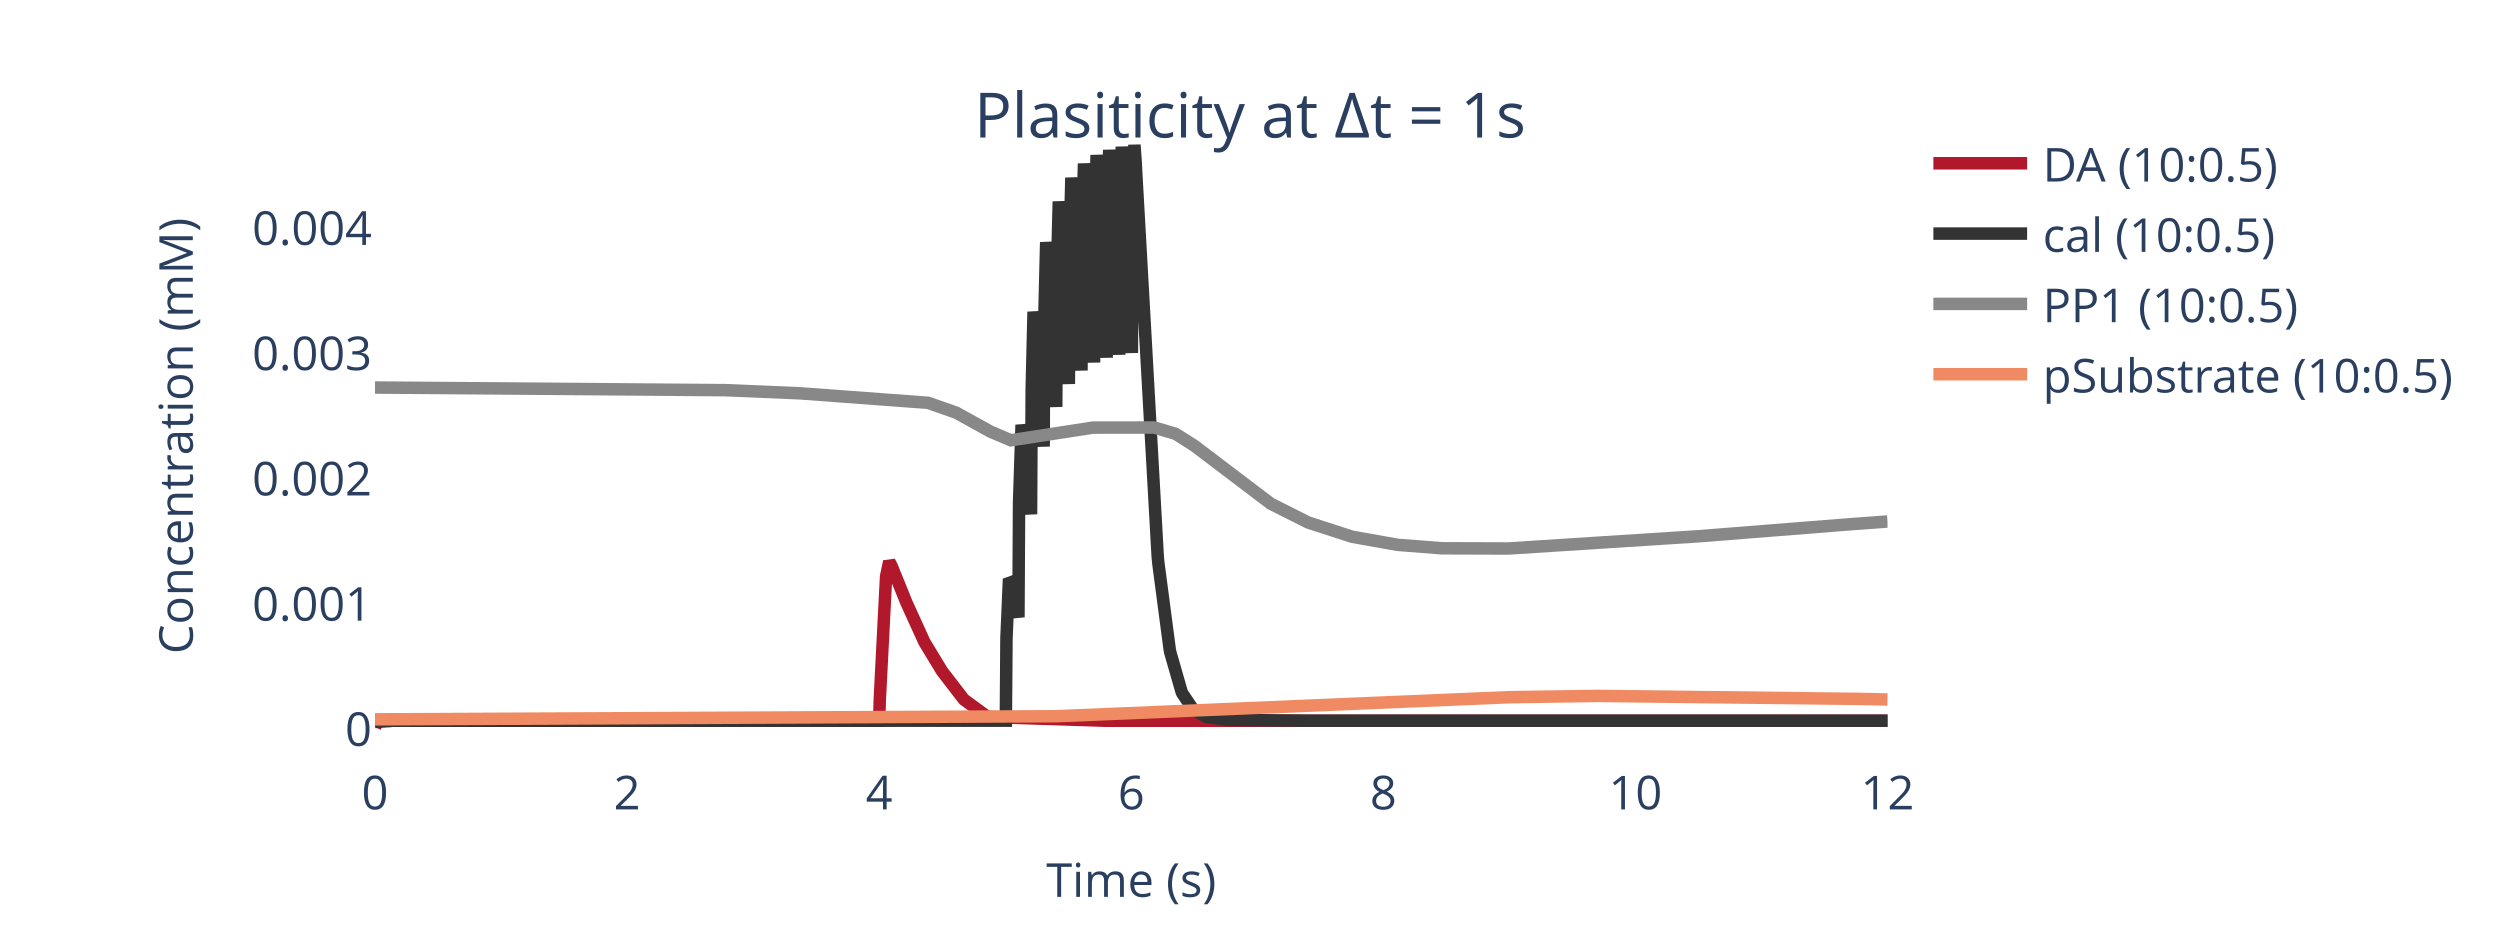
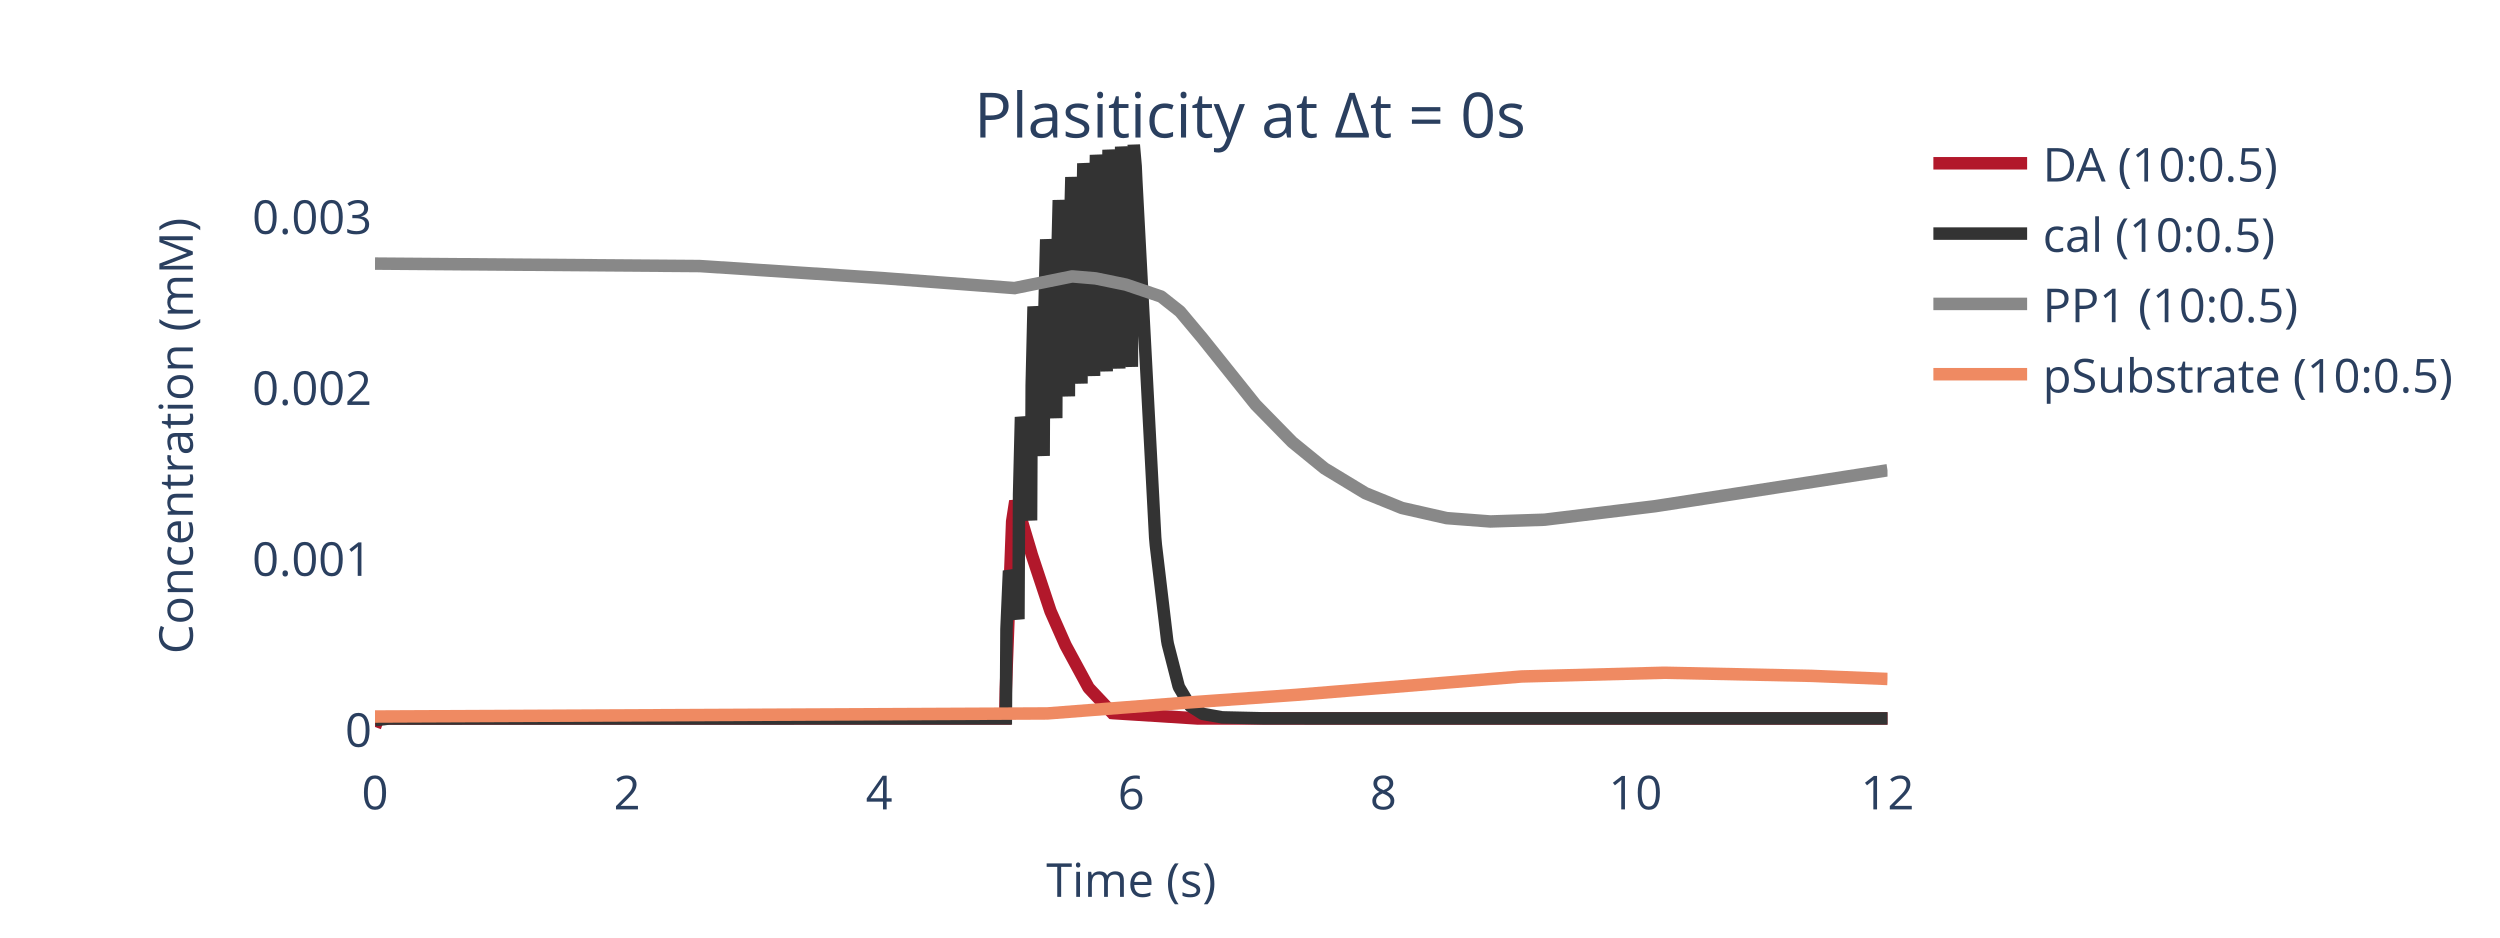
<svg xmlns="http://www.w3.org/2000/svg" class="main-svg" width="800" height="300" style="" viewBox="0 0 800 300">
  <rect x="0" y="0" width="800" height="300" style="fill: rgb(255, 255, 255); fill-opacity: 1;" />
-   <defs id="defs-5d7afa">
+   <defs id="defs-3bfc72">
    <g class="clips">
-       <clipPath id="clip5d7afaxyplot" class="plotclip">
+       <clipPath id="clip3bfc72xyplot" class="plotclip">
        <rect width="484" height="207" />
      </clipPath>
-       <clipPath class="axesclip" id="clip5d7afax">
+       <clipPath class="axesclip" id="clip3bfc72x">
        <rect x="120" y="0" width="484" height="300" />
      </clipPath>
-       <clipPath class="axesclip" id="clip5d7afay">
+       <clipPath class="axesclip" id="clip3bfc72y">
        <rect x="0" y="36" width="800" height="207" />
      </clipPath>
-       <clipPath class="axesclip" id="clip5d7afaxy">
+       <clipPath class="axesclip" id="clip3bfc72xy">
        <rect x="120" y="36" width="484" height="207" />
      </clipPath>
    </g>
    <g class="gradients" />
    <g class="patterns" />
  </defs>
  <g class="bglayer" />
  <g class="layer-below">
    <g class="imagelayer" />
    <g class="shapelayer" />
  </g>
  <g class="cartesianlayer">
    <g class="subplot xy">
      <g class="layer-subplot">
        <g class="shapelayer" />
        <g class="imagelayer" />
      </g>
      <g class="minor-gridlayer">
        <g class="x" />
        <g class="y" />
      </g>
      <g class="gridlayer">
        <g class="x">
          <path class="xgrid crisp" transform="translate(200.67,0)" d="M0,36v207" style="stroke: rgb(255, 255, 255); stroke-opacity: 1; stroke-width: 1px;" />
          <path class="xgrid crisp" transform="translate(281.33,0)" d="M0,36v207" style="stroke: rgb(255, 255, 255); stroke-opacity: 1; stroke-width: 1px;" />
          <path class="xgrid crisp" transform="translate(362,0)" d="M0,36v207" style="stroke: rgb(255, 255, 255); stroke-opacity: 1; stroke-width: 1px;" />
          <path class="xgrid crisp" transform="translate(442.67,0)" d="M0,36v207" style="stroke: rgb(255, 255, 255); stroke-opacity: 1; stroke-width: 1px;" />
          <path class="xgrid crisp" transform="translate(523.33,0)" d="M0,36v207" style="stroke: rgb(255, 255, 255); stroke-opacity: 1; stroke-width: 1px;" />
        </g>
        <g class="y">
-           <path class="ygrid crisp" transform="translate(0,193.37)" d="M120,0h484" style="stroke: rgb(255, 255, 255); stroke-opacity: 1; stroke-width: 1px;" />
-           <path class="ygrid crisp" transform="translate(0,153.29)" d="M120,0h484" style="stroke: rgb(255, 255, 255); stroke-opacity: 1; stroke-width: 1px;" />
-           <path class="ygrid crisp" transform="translate(0,113.2)" d="M120,0h484" style="stroke: rgb(255, 255, 255); stroke-opacity: 1; stroke-width: 1px;" />
-           <path class="ygrid crisp" transform="translate(0,73.12)" d="M120,0h484" style="stroke: rgb(255, 255, 255); stroke-opacity: 1; stroke-width: 1px;" />
+           <path class="ygrid crisp" transform="translate(0,179.03)" d="M120,0h484" style="stroke: rgb(255, 255, 255); stroke-opacity: 1; stroke-width: 1px;" />
+           <path class="ygrid crisp" transform="translate(0,124.32)" d="M120,0h484" style="stroke: rgb(255, 255, 255); stroke-opacity: 1; stroke-width: 1px;" />
+           <path class="ygrid crisp" transform="translate(0,69.6)" d="M120,0h484" style="stroke: rgb(255, 255, 255); stroke-opacity: 1; stroke-width: 1px;" />
        </g>
      </g>
      <g class="zerolinelayer">
        <path class="xzl zl crisp" transform="translate(120,0)" d="M0,36v207" style="stroke: rgb(255, 255, 255); stroke-opacity: 1; stroke-width: 2px;" />
-         <path class="yzl zl crisp" transform="translate(0,233.45)" d="M120,0h484" style="stroke: rgb(255, 255, 255); stroke-opacity: 1; stroke-width: 2px;" />
+         <path class="yzl zl crisp" transform="translate(0,233.74)" d="M120,0h484" style="stroke: rgb(255, 255, 255); stroke-opacity: 1; stroke-width: 2px;" />
      </g>
      <g class="layer-between">
        <g class="shapelayer" />
        <g class="imagelayer" />
      </g>
      <path class="xlines-below" />
      <path class="ylines-below" />
      <g class="overlines-below" />
      <g class="xaxislayer-below" />
      <g class="yaxislayer-below" />
      <g class="overaxes-below" />
      <g class="overplot">
-         <g class="xy" transform="translate(120,36)" clip-path="url(#clip5d7afaxyplot)">
+         <g class="xy" transform="translate(120,36)" clip-path="url(#clip3bfc72xyplot)">
          <g class="scatterlayer mlayer">
-             <g class="trace scatter traceeafa70" style="stroke-miterlimit: 2; opacity: 1;">
-               <g class="fills" />
-               <g class="errorbars" />
-               <g class="lines">
-                 <path class="js-line" d="M0,196.65L1.01,194.65L1.21,194.65L161.33,194.65L161.54,187.66L163.55,148.46L163.75,147.5L164.56,143.68L165.17,144.87L165.37,145.26L169.8,156.2L170.01,156.73L175.65,169.12L175.85,169.54L181.3,178.51L181.5,178.83L188.36,187.74L188.56,187.93L196.02,193.4L196.22,193.42L233.73,194.65L233.93,194.65L484,194.65" style="vector-effect: none; fill: none; stroke: rgb(178, 24, 43); stroke-opacity: 1; stroke-width: 4px; opacity: 1;" />
-               </g>
-               <g class="points" />
-               <g class="text" />
-             </g>
-             <g class="trace scatter trace4343f7" style="stroke-miterlimit: 2; opacity: 1;">
-               <g class="fills" />
-               <g class="errorbars" />
-               <g class="lines">
-                 <path class="js-line" d="M0,195.05L5.65,194.64L5.85,194.64L201.87,194.62L202.07,168.25L202.88,149.25L203.28,149.69L203.48,150.26L205.9,161.53L206.1,124.76L206.91,99.95L207.31,102.09L207.52,103.69L209.94,128.56L210.14,88.75L210.74,63.76L211.35,68.49L211.55,71.09L213.97,106.89L214.17,65.95L214.78,41.5L215.18,45.2L215.38,48.17L218,94.21L218.2,52.59L218.81,28.48L219.21,32.94L219.41,36.31L222.04,86.87L222.24,44.8L222.84,20.86L223.25,25.75L223.45,29.36L226.07,82.56L226.27,40.21L226.88,16.33L227.28,21.49L227.48,25.23L230.1,80L230.3,37.46L230.91,13.61L231.31,18.92L231.51,22.75L234.14,78.45L234.34,35.8L234.94,11.97L235.35,17.37L235.55,21.24L238.17,77.51L238.37,34.79L238.98,10.96L239.38,16.42L239.58,20.33L242.2,76.94L242.4,34.17L243.01,10.35L243.41,15.84L243.61,19.76L250.47,142.06L250.67,144.21L254.3,171.76L254.5,172.79L258.13,185.43L258.34,185.88L261.76,190.97L261.97,191.15L265.8,193.31L266,193.38L272.65,194.36L272.86,194.37L297.66,194.62L297.86,194.62L484,194.62" style="vector-effect: none; fill: none; stroke: rgb(51, 51, 51); stroke-opacity: 1; stroke-width: 4px; opacity: 1;" />
-               </g>
-               <g class="points" />
-               <g class="text" />
-             </g>
-             <g class="trace scatter trace9d862a" style="stroke-miterlimit: 2; opacity: 1;">
-               <g class="fills" />
-               <g class="errorbars" />
-               <g class="lines">
-                 <path class="js-line" d="M0,88.01L112.13,88.85L112.33,88.86L135.92,89.86L136.13,89.87L176.86,92.89L177.06,92.93L185.94,96.04L186.14,96.14L196.63,101.94L196.83,102.06L203.48,104.89L203.68,104.86L229.7,100.84L229.9,100.83L249.26,100.81L249.46,100.84L256.12,102.8L256.32,102.9L262.17,106.62L262.37,106.77L286.57,125.13L286.77,125.25L298.47,131.13L298.67,131.22L312.58,135.73L312.79,135.78L327.1,138.33L327.31,138.35L341.22,139.44L341.42,139.45L362.6,139.52L362.8,139.51L423.9,135.58L424.11,135.56L472.3,131.74L472.51,131.73L484,130.88" style="vector-effect: none; fill: none; stroke: rgb(136, 136, 136); stroke-opacity: 1; stroke-width: 4px; opacity: 1;" />
-               </g>
-               <g class="points" />
-               <g class="text" />
-             </g>
-             <g class="trace scatter traceb853df" style="stroke-miterlimit: 2; opacity: 1;">
-               <g class="fills" />
-               <g class="errorbars" />
-               <g class="lines">
-                 <path class="js-line" d="M0,194.19L218,193.19L218.2,193.18L236.56,192.42L236.76,192.42L363,187.1L363.2,187.1L391.23,186.69L391.44,186.69L475.93,187.66L476.14,187.67L484,187.84" style="vector-effect: none; fill: none; stroke: rgb(239, 138, 98); stroke-opacity: 1; stroke-width: 4px; opacity: 1;" />
+             <g class="trace scatter trace518352" style="stroke-miterlimit: 2; opacity: 1;">
+               <g class="fills" />
+               <g class="errorbars" />
+               <g class="lines">
+                 <path class="js-line" d="M0,196.65L1.01,193.91L1.21,193.91L201.67,193.91L201.87,184.37L203.89,130.87L204.09,129.56L204.89,124.35L205.5,125.97L205.7,126.51L209.94,140.7L210.14,141.43L215.99,159.07L216.19,159.65L220.83,170.16L221.03,170.59L228.29,183.98L228.49,184.24L235.95,192.18L236.15,192.2L263.18,193.91L263.38,193.91L484,193.91" style="vector-effect: none; fill: none; stroke: rgb(178, 24, 43); stroke-opacity: 1; stroke-width: 4px; opacity: 1;" />
+               </g>
+               <g class="points" />
+               <g class="text" />
+             </g>
+             <g class="trace scatter traceeb459c" style="stroke-miterlimit: 2; opacity: 1;">
+               <g class="fills" />
+               <g class="errorbars" />
+               <g class="lines">
+                 <path class="js-line" d="M0,194.46L4.44,193.93L4.64,193.93L201.87,193.89L202.07,165.35L202.88,146.64L203.28,147.84L203.48,148.75L205.9,162.12L206.1,122.29L206.71,97.45L207.31,101.04L207.52,103.1L209.94,130.52L210.14,87.32L210.74,62.1L211.15,65.7L211.35,68.52L213.97,109.87L214.17,65.35L214.78,40.6L215.18,45.48L215.38,48.98L218,97.8L218.2,52.5L218.81,28.05L219.21,33.69L219.41,37.59L222.04,90.82L222.24,45.01L222.84,20.68L223.25,26.77L223.45,30.9L226.07,86.73L226.27,40.58L226.67,16.27L227.28,22.66L227.48,26.93L230.1,84.29L230.3,37.93L230.71,13.58L231.31,20.18L231.51,24.54L234.14,82.82L234.34,36.32L234.74,11.95L235.35,18.68L235.55,23.09L238.17,81.92L238.37,35.35L238.77,10.96L239.38,17.77L239.58,22.2L242.2,81.38L242.4,34.75L242.81,10.35L243.41,17.21L243.61,21.66L249.66,136.05L249.87,138.43L253.5,168.95L253.7,170.09L257.13,183.48L257.33,183.99L260.76,189.76L260.96,189.97L264.79,192.4L264.99,192.47L271.04,193.55L271.24,193.56L284.35,193.87L284.55,193.87L304.92,193.89L305.12,193.89L484,193.89" style="vector-effect: none; fill: none; stroke: rgb(51, 51, 51); stroke-opacity: 1; stroke-width: 4px; opacity: 1;" />
+               </g>
+               <g class="points" />
+               <g class="text" />
+             </g>
+             <g class="trace scatter trace03bfb9" style="stroke-miterlimit: 2; opacity: 1;">
+               <g class="fills" />
+               <g class="errorbars" />
+               <g class="lines">
+                 <path class="js-line" d="M0,48.35L103.86,49.14L104.06,49.15L163.35,53.06L163.55,53.08L204.69,56.19L204.89,56.14L223.04,52.46L223.25,52.46L230.51,53.08L230.71,53.11L240.19,55.06L240.39,55.11L251.48,58.87L251.68,58.99L257.53,63.62L257.73,63.83L264.99,72.5L265.19,72.76L281.73,93.43L281.93,93.65L293.43,105.38L293.63,105.56L303.71,113.78L303.91,113.93L316.82,121.76L317.02,121.86L328.52,126.52L328.72,126.58L342.83,129.78L343.04,129.81L356.75,130.86L356.95,130.87L374.09,130.31L374.29,130.3L409.59,125.99L409.79,125.96L484,114.49" style="vector-effect: none; fill: none; stroke: rgb(136, 136, 136); stroke-opacity: 1; stroke-width: 4px; opacity: 1;" />
+               </g>
+               <g class="points" />
+               <g class="text" />
+             </g>
+             <g class="trace scatter trace80b609" style="stroke-miterlimit: 2; opacity: 1;">
+               <g class="fills" />
+               <g class="errorbars" />
+               <g class="lines">
+                 <path class="js-line" d="M0,193.29L215.18,192.3L215.38,192.28L259.75,188.83L259.95,188.82L294.23,186.39L294.43,186.38L366.83,180.48L367.03,180.47L412.41,179.28L412.61,179.28L459.8,180.28L460,180.29L484,181.27" style="vector-effect: none; fill: none; stroke: rgb(239, 138, 98); stroke-opacity: 1; stroke-width: 4px; opacity: 1;" />
              </g>
              <g class="points" />
              <g class="text" />
            </g>
          </g>
        </g>
      </g>
      <g class="zerolinelayer-above" />
      <path class="xlines-above crisp" d="M0,0" style="fill: none;" />
      <path class="ylines-above crisp" d="M0,0" style="fill: none;" />
      <g class="overlines-above" />
      <g class="xaxislayer-above">
        <g class="xtick">
          <text text-anchor="middle" x="0" y="259" transform="translate(120,0)" style="font-family: 'Open Sans', verdana, arial, sans-serif; font-size: 15px; fill: rgb(42, 63, 95); fill-opacity: 1; white-space: pre;">0</text>
        </g>
        <g class="xtick">
          <text text-anchor="middle" x="0" y="259" style="font-family: 'Open Sans', verdana, arial, sans-serif; font-size: 15px; fill: rgb(42, 63, 95); fill-opacity: 1; white-space: pre;" transform="translate(200.67,0)">2</text>
        </g>
        <g class="xtick">
          <text text-anchor="middle" x="0" y="259" style="font-family: 'Open Sans', verdana, arial, sans-serif; font-size: 15px; fill: rgb(42, 63, 95); fill-opacity: 1; white-space: pre;" transform="translate(281.33,0)">4</text>
        </g>
        <g class="xtick">
          <text text-anchor="middle" x="0" y="259" style="font-family: 'Open Sans', verdana, arial, sans-serif; font-size: 15px; fill: rgb(42, 63, 95); fill-opacity: 1; white-space: pre;" transform="translate(362,0)">6</text>
        </g>
        <g class="xtick">
          <text text-anchor="middle" x="0" y="259" style="font-family: 'Open Sans', verdana, arial, sans-serif; font-size: 15px; fill: rgb(42, 63, 95); fill-opacity: 1; white-space: pre;" transform="translate(442.67,0)">8</text>
        </g>
        <g class="xtick">
          <text text-anchor="middle" x="0" y="259" style="font-family: 'Open Sans', verdana, arial, sans-serif; font-size: 15px; fill: rgb(42, 63, 95); fill-opacity: 1; white-space: pre;" transform="translate(523.33,0)">10</text>
        </g>
        <g class="xtick">
          <text text-anchor="middle" x="0" y="259" style="font-family: 'Open Sans', verdana, arial, sans-serif; font-size: 15px; fill: rgb(42, 63, 95); fill-opacity: 1; white-space: pre;" transform="translate(604,0)">12</text>
        </g>
      </g>
      <g class="yaxislayer-above">
        <g class="ytick">
-           <text text-anchor="end" x="119" y="5.25" transform="translate(0,233.45)" style="font-family: 'Open Sans', verdana, arial, sans-serif; font-size: 15px; fill: rgb(42, 63, 95); fill-opacity: 1; white-space: pre;">0</text>
-         </g>
-         <g class="ytick">
-           <text text-anchor="end" x="119" y="5.25" style="font-family: 'Open Sans', verdana, arial, sans-serif; font-size: 15px; fill: rgb(42, 63, 95); fill-opacity: 1; white-space: pre;" transform="translate(0,193.37)">0.001</text>
-         </g>
-         <g class="ytick">
-           <text text-anchor="end" x="119" y="5.25" style="font-family: 'Open Sans', verdana, arial, sans-serif; font-size: 15px; fill: rgb(42, 63, 95); fill-opacity: 1; white-space: pre;" transform="translate(0,153.29)">0.002</text>
-         </g>
-         <g class="ytick">
-           <text text-anchor="end" x="119" y="5.25" style="font-family: 'Open Sans', verdana, arial, sans-serif; font-size: 15px; fill: rgb(42, 63, 95); fill-opacity: 1; white-space: pre;" transform="translate(0,113.2)">0.003</text>
-         </g>
-         <g class="ytick">
-           <text text-anchor="end" x="119" y="5.25" style="font-family: 'Open Sans', verdana, arial, sans-serif; font-size: 15px; fill: rgb(42, 63, 95); fill-opacity: 1; white-space: pre;" transform="translate(0,73.12)">0.004</text>
+           <text text-anchor="end" x="119" y="5.25" transform="translate(0,233.74)" style="font-family: 'Open Sans', verdana, arial, sans-serif; font-size: 15px; fill: rgb(42, 63, 95); fill-opacity: 1; white-space: pre;">0</text>
+         </g>
+         <g class="ytick">
+           <text text-anchor="end" x="119" y="5.25" style="font-family: 'Open Sans', verdana, arial, sans-serif; font-size: 15px; fill: rgb(42, 63, 95); fill-opacity: 1; white-space: pre;" transform="translate(0,179.03)">0.001</text>
+         </g>
+         <g class="ytick">
+           <text text-anchor="end" x="119" y="5.25" style="font-family: 'Open Sans', verdana, arial, sans-serif; font-size: 15px; fill: rgb(42, 63, 95); fill-opacity: 1; white-space: pre;" transform="translate(0,124.32)">0.002</text>
+         </g>
+         <g class="ytick">
+           <text text-anchor="end" x="119" y="5.25" style="font-family: 'Open Sans', verdana, arial, sans-serif; font-size: 15px; fill: rgb(42, 63, 95); fill-opacity: 1; white-space: pre;" transform="translate(0,69.6)">0.003</text>
        </g>
      </g>
      <g class="overaxes-above" />
    </g>
  </g>
  <g class="polarlayer" />
  <g class="smithlayer" />
  <g class="ternarylayer" />
  <g class="geolayer" />
  <g class="funnelarealayer" />
  <g class="pielayer" />
  <g class="iciclelayer" />
  <g class="treemaplayer" />
  <g class="sunburstlayer" />
  <g class="glimages" />
-   <defs id="topdefs-5d7afa">
+   <defs id="topdefs-3bfc72">
    <g class="clips" />
-     <clipPath id="legend5d7afa">
+     <clipPath id="legend3bfc72">
      <rect width="174" height="100" x="0" y="0" />
    </clipPath>
  </defs>
  <g class="layer-above">
    <g class="imagelayer" />
    <g class="shapelayer" />
  </g>
  <g class="infolayer">
    <g class="legend" pointer-events="all" transform="translate(613.68,36)">
      <rect class="bg" shape-rendering="crispEdges" style="stroke: rgb(68, 68, 68); stroke-opacity: 1; fill: rgb(255, 255, 255); fill-opacity: 1; stroke-width: 0px;" width="174" height="100" x="0" y="0" />
-       <g class="scrollbox" transform="" clip-path="url(#legend5d7afa)">
+       <g class="scrollbox" transform="" clip-path="url(#legend3bfc72)">
        <g class="groups">
          <g class="traces" transform="translate(0,16.25)" style="opacity: 1;">
            <text class="legendtext" text-anchor="start" x="40" y="5.85" style="font-family: 'Open Sans', verdana, arial, sans-serif; font-size: 15px; fill: rgb(42, 63, 95); fill-opacity: 1; white-space: pre;">DA (10:0.5)</text>
            <g class="layers" style="opacity: 1;">
              <g class="legendfill" />
              <g class="legendlines">
                <path class="js-line" d="M5,0h30" style="fill: none; stroke: rgb(178, 24, 43); stroke-opacity: 1; stroke-width: 4px;" />
              </g>
              <g class="legendsymbols">
                <g class="legendpoints" />
              </g>
            </g>
            <rect class="legendtoggle" x="0" y="-11.25" width="168.422" height="22.5" style="fill: rgb(0, 0, 0); fill-opacity: 0;" />
          </g>
          <g class="traces" transform="translate(0,38.75)" style="opacity: 1;">
            <text class="legendtext" text-anchor="start" x="40" y="5.85" style="font-family: 'Open Sans', verdana, arial, sans-serif; font-size: 15px; fill: rgb(42, 63, 95); fill-opacity: 1; white-space: pre;">cal (10:0.5)</text>
            <g class="layers" style="opacity: 1;">
              <g class="legendfill" />
              <g class="legendlines">
                <path class="js-line" d="M5,0h30" style="fill: none; stroke: rgb(51, 51, 51); stroke-opacity: 1; stroke-width: 4px;" />
              </g>
              <g class="legendsymbols">
                <g class="legendpoints" />
              </g>
            </g>
            <rect class="legendtoggle" x="0" y="-11.25" width="168.422" height="22.5" style="fill: rgb(0, 0, 0); fill-opacity: 0;" />
          </g>
          <g class="traces" transform="translate(0,61.25)" style="opacity: 1;">
            <text class="legendtext" text-anchor="start" x="40" y="5.85" style="font-family: 'Open Sans', verdana, arial, sans-serif; font-size: 15px; fill: rgb(42, 63, 95); fill-opacity: 1; white-space: pre;">PP1 (10:0.5)</text>
            <g class="layers" style="opacity: 1;">
              <g class="legendfill" />
              <g class="legendlines">
                <path class="js-line" d="M5,0h30" style="fill: none; stroke: rgb(136, 136, 136); stroke-opacity: 1; stroke-width: 4px;" />
              </g>
              <g class="legendsymbols">
                <g class="legendpoints" />
              </g>
            </g>
            <rect class="legendtoggle" x="0" y="-11.25" width="168.422" height="22.5" style="fill: rgb(0, 0, 0); fill-opacity: 0;" />
          </g>
          <g class="traces" transform="translate(0,83.75)" style="opacity: 1;">
            <text class="legendtext" text-anchor="start" x="40" y="5.85" style="font-family: 'Open Sans', verdana, arial, sans-serif; font-size: 15px; fill: rgb(42, 63, 95); fill-opacity: 1; white-space: pre;">pSubstrate (10:0.5)</text>
            <g class="layers" style="opacity: 1;">
              <g class="legendfill" />
              <g class="legendlines">
                <path class="js-line" d="M5,0h30" style="fill: none; stroke: rgb(239, 138, 98); stroke-opacity: 1; stroke-width: 4px;" />
              </g>
              <g class="legendsymbols">
                <g class="legendpoints" />
              </g>
            </g>
            <rect class="legendtoggle" x="0" y="-11.25" width="168.422" height="22.5" style="fill: rgb(0, 0, 0); fill-opacity: 0;" />
          </g>
        </g>
      </g>
      <rect class="scrollbar" rx="20" ry="3" width="0" height="0" style="fill: rgb(128, 139, 164); fill-opacity: 1;" x="0" y="0" />
    </g>
    <g class="g-gtitle">
-       <text class="gtitle" x="400" y="30" text-anchor="middle" dy="0.7em" style="opacity: 1; font-family: 'Open Sans', verdana, arial, sans-serif; font-size: 20px; fill: rgb(42, 63, 95); fill-opacity: 1; white-space: pre;">Plasiticity at Δt = 1s</text>
+       <text class="gtitle" x="400" y="30" text-anchor="middle" dy="0.7em" style="opacity: 1; font-family: 'Open Sans', verdana, arial, sans-serif; font-size: 20px; fill: rgb(42, 63, 95); fill-opacity: 1; white-space: pre;">Plasiticity at Δt = 0s</text>
    </g>
    <g class="g-xtitle">
      <text class="xtitle" x="362" y="287" text-anchor="middle" style="opacity: 1; font-family: 'Open Sans', verdana, arial, sans-serif; font-size: 15px; fill: rgb(42, 63, 95); fill-opacity: 1; white-space: pre;">Time (s)</text>
    </g>
    <g class="g-ytitle">
      <text class="ytitle" transform="rotate(-90,61.70312,139.5)" x="61.703" y="139.5" text-anchor="middle" style="opacity: 1; font-family: 'Open Sans', verdana, arial, sans-serif; font-size: 15px; fill: rgb(42, 63, 95); fill-opacity: 1; white-space: pre;">Concentration (mM)</text>
    </g>
  </g>
</svg>
